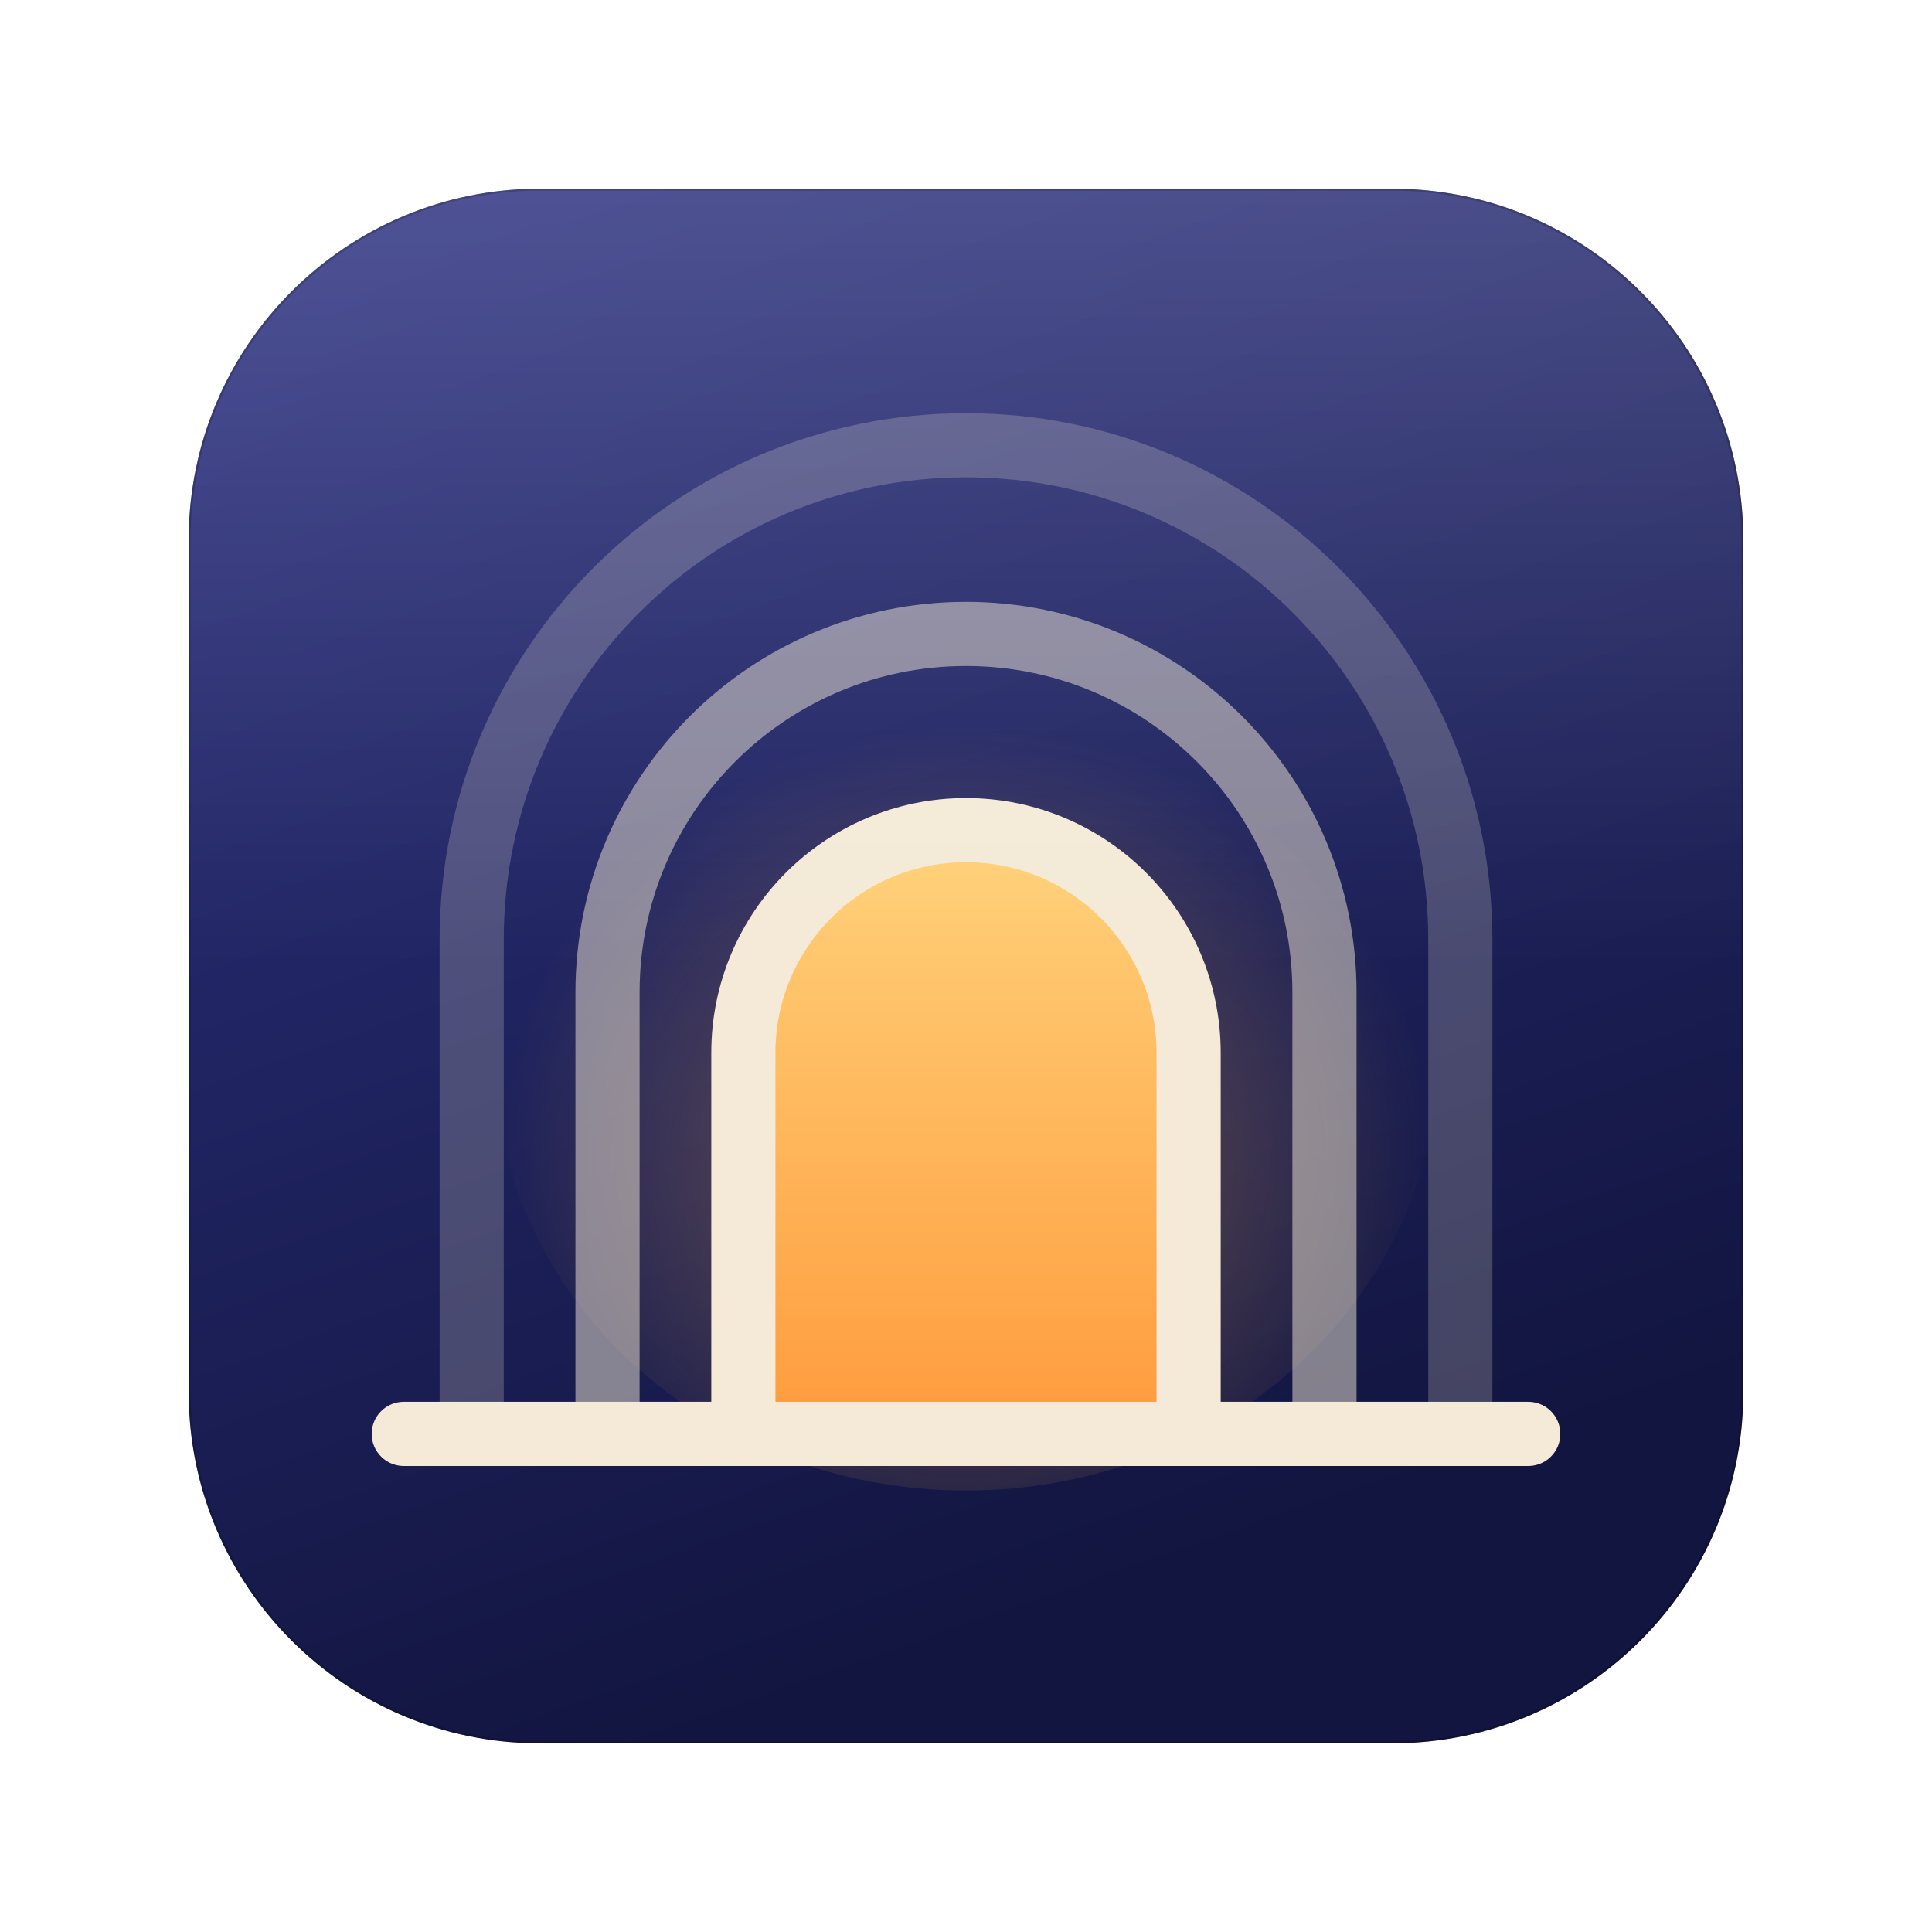
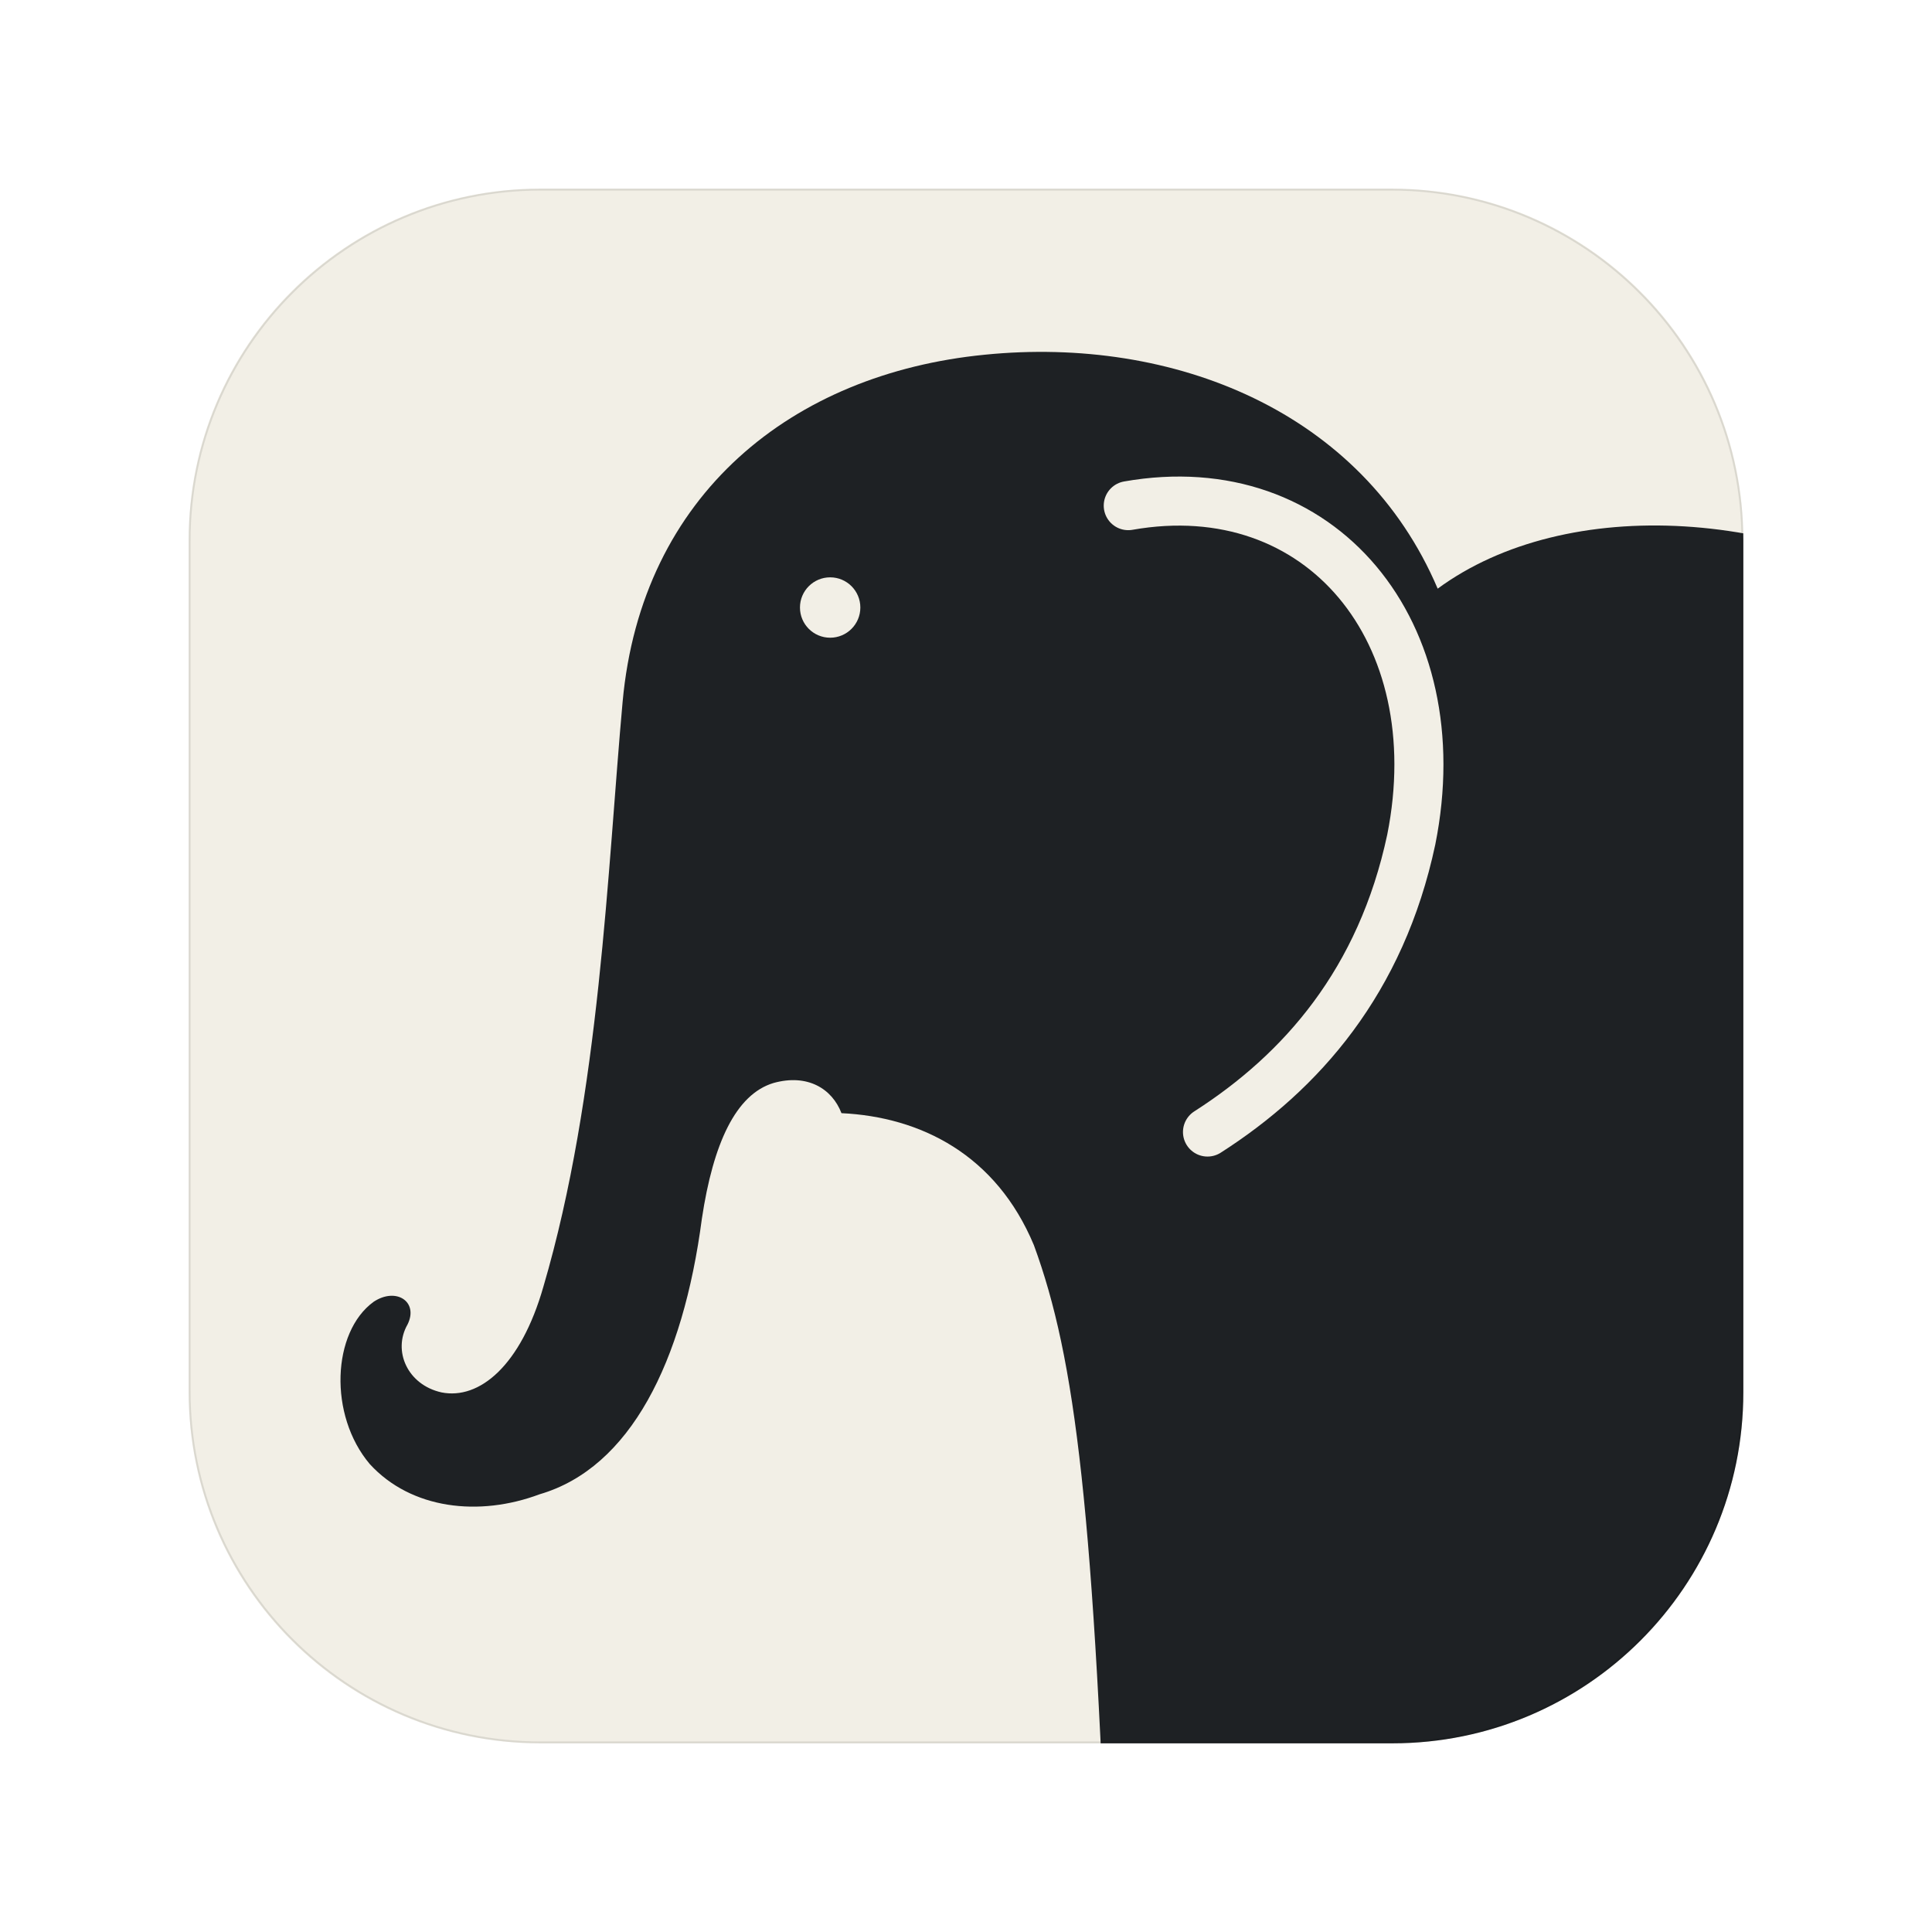
<svg xmlns="http://www.w3.org/2000/svg" width="1024" height="1024" viewBox="0 0 1024 1024">
  <defs>
-     <linearGradient id="plate" x1="0" y1="0" x2="0.35" y2="1">
-       <stop offset="0" stop-color="#2E3384" />
-       <stop offset="1" stop-color="#12153F" />
-     </linearGradient>
-     <linearGradient id="door" x1="0" y1="0" x2="0" y2="1">
-       <stop offset="0" stop-color="#FFD27A" />
-       <stop offset="1" stop-color="#FF9B3D" />
-     </linearGradient>
-     <radialGradient id="glow" cx="0.5" cy="0.62" r="0.5">
-       <stop offset="0" stop-color="#FFB547" stop-opacity="0.38" />
-       <stop offset="1" stop-color="#FFB547" stop-opacity="0" />
-     </radialGradient>
-     <linearGradient id="sheen" x1="0" y1="0" x2="0" y2="1">
-       <stop offset="0" stop-color="#fff" stop-opacity=".16" />
-       <stop offset=".5" stop-color="#fff" stop-opacity="0" />
-     </linearGradient>
-     <clipPath id="clip">
+     <clipPath id="plate">
      <rect x="100" y="100" width="824" height="824" rx="186" />
    </clipPath>
  </defs>
-   <g clip-path="url(#clip)">
-     <rect x="100" y="100" width="824" height="824" fill="url(#plate)" />
-     <ellipse cx="512" cy="560" rx="250" ry="230" fill="url(#glow)" />
-     <path d="M250 760 V498 A262 262 0 0 1 774 498 V760" fill="none" stroke="#F4EAD7" stroke-opacity=".22" stroke-width="34" stroke-linecap="round" />
-     <path d="M322 760 V526 A190 190 0 0 1 702 526 V760" fill="none" stroke="#F4EAD7" stroke-opacity=".5" stroke-width="34" stroke-linecap="round" />
-     <path d="M394 760 V558 A118 118 0 0 1 630 558 V760 Z" fill="url(#door)" />
-     <path d="M394 760 V558 A118 118 0 0 1 630 558 V760" fill="none" stroke="#F4EAD7" stroke-width="34" stroke-linecap="round" />
-     <line x1="214" y1="760" x2="810" y2="760" stroke="#F4EAD7" stroke-width="34" stroke-linecap="round" />
-     <rect x="100" y="100" width="824" height="824" fill="url(#sheen)" />
+   <g clip-path="url(#plate)">
+     <rect x="100" y="100" width="824" height="824" fill="#F2EFE6" />
+     <path d="M1040 330 C 950 268 830 262 762 312 C 722 218 622 178 522 188 C 420 198 340 262 330 372 C 322 460 318 580 288 682 C 276 724 254 742 234 738 C 216 734 208 716 216 702 C 222 690 210 682 198 690 C 176 706 174 750 196 776 C 218 800 254 804 286 792 C 334 778 362 722 372 646 C 378 606 390 580 410 574 C 428 569 441 577 446 590 C 488 592 528 612 548 660 C 570 720 580 800 588 1040 L 1040 1040 Z" fill="#1E2124" />
+     <path d="M598 268 C 700 250 770 335 748 445 C 732 520 690 568 640 600" fill="none" stroke="#F2EFE6" stroke-width="26" stroke-linecap="round" />
+     <circle cx="440" cy="322" r="16" fill="#F2EFE6" />
  </g>
-   <rect x="100.5" y="100.5" width="823" height="823" rx="186" fill="none" stroke="#000" stroke-opacity=".18" />
+   <rect x="100.5" y="100.5" width="823" height="823" rx="186" fill="none" stroke="#000" stroke-opacity=".10" />
</svg>
